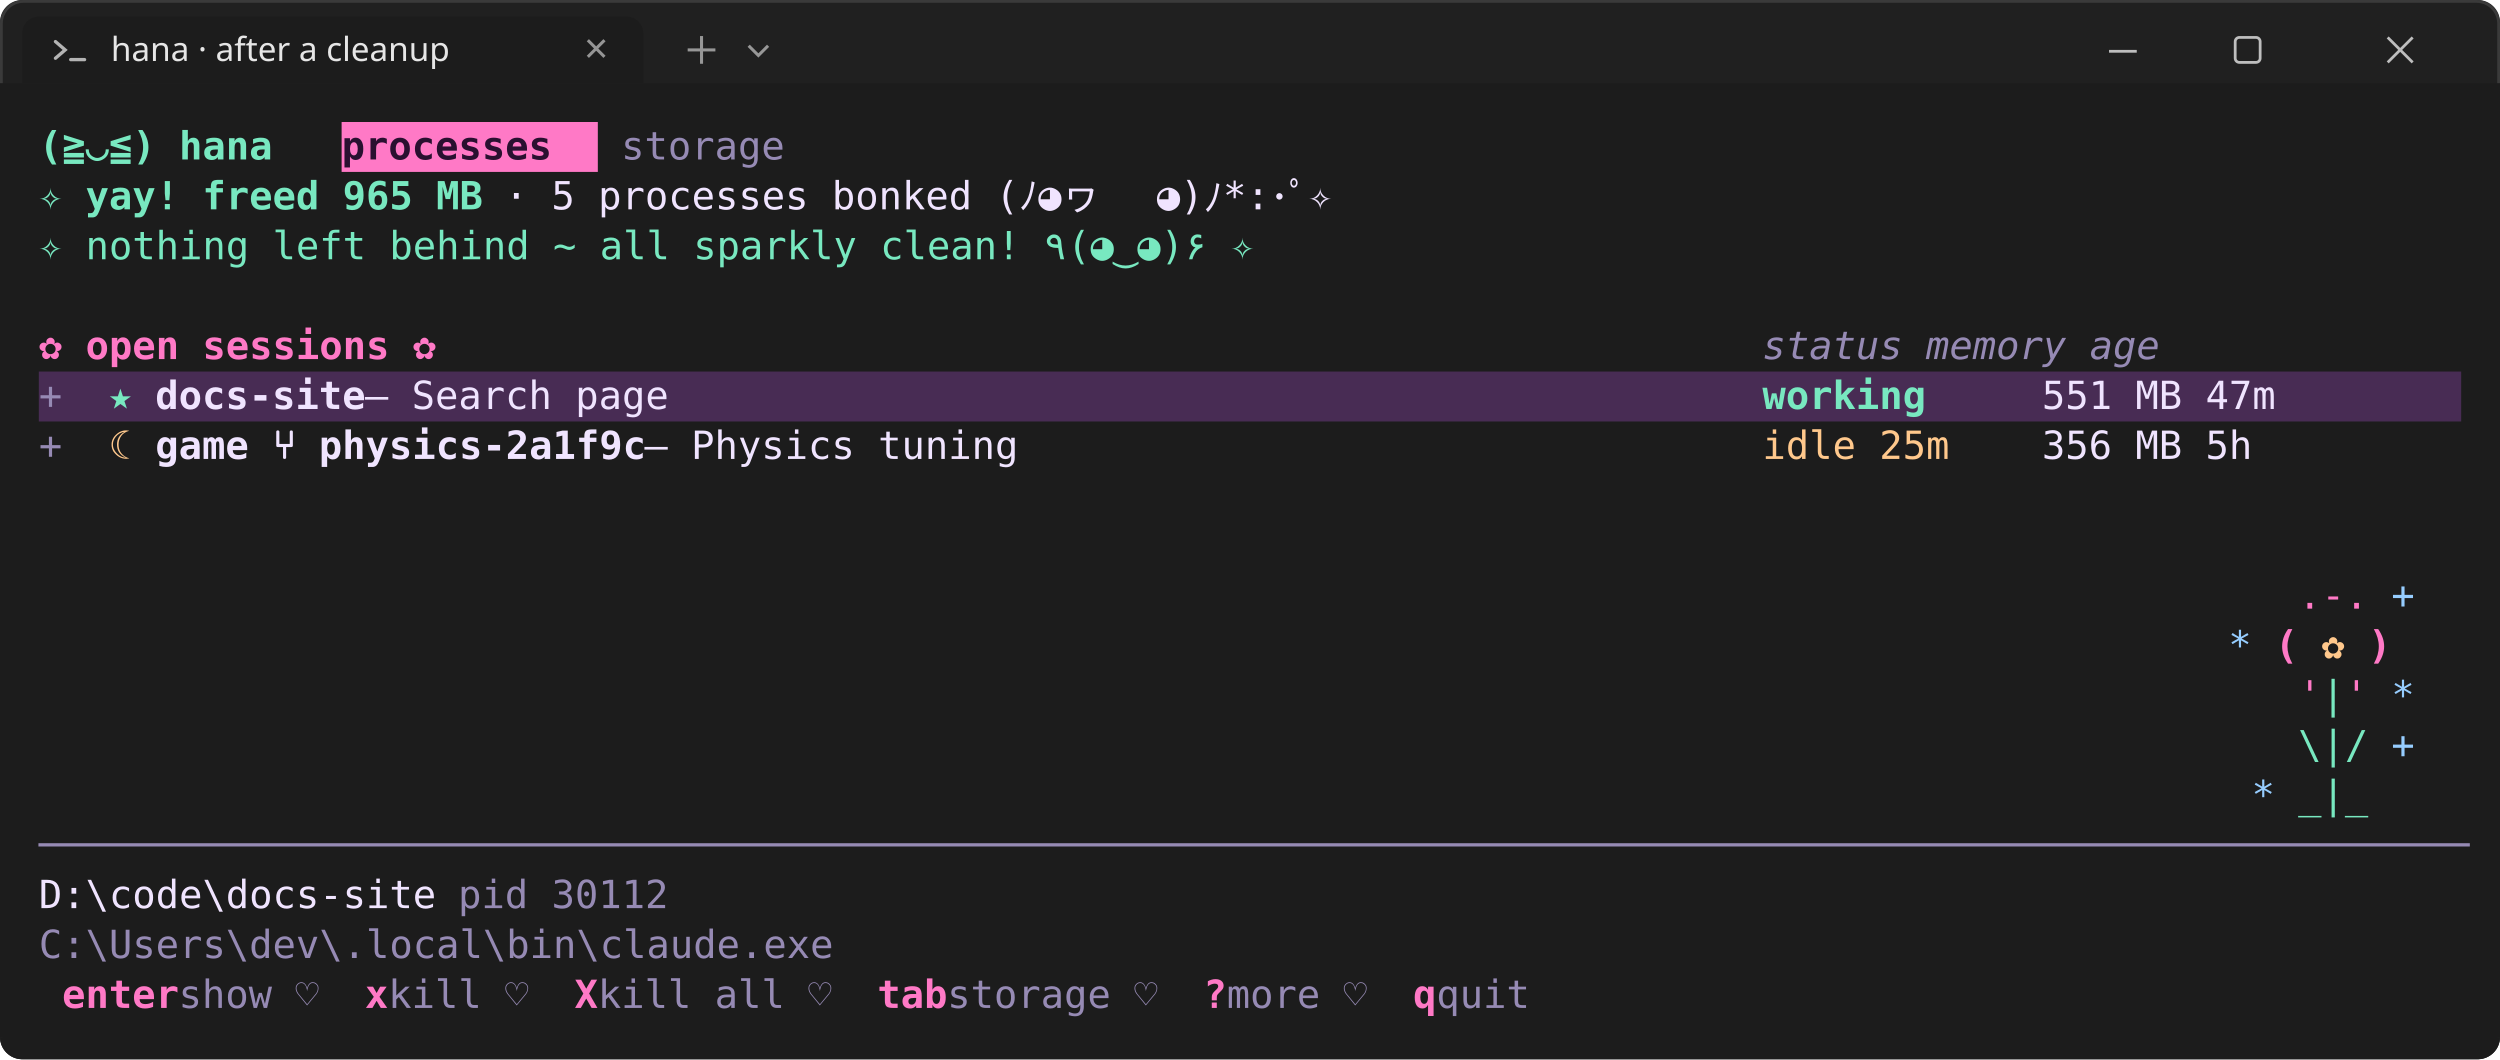
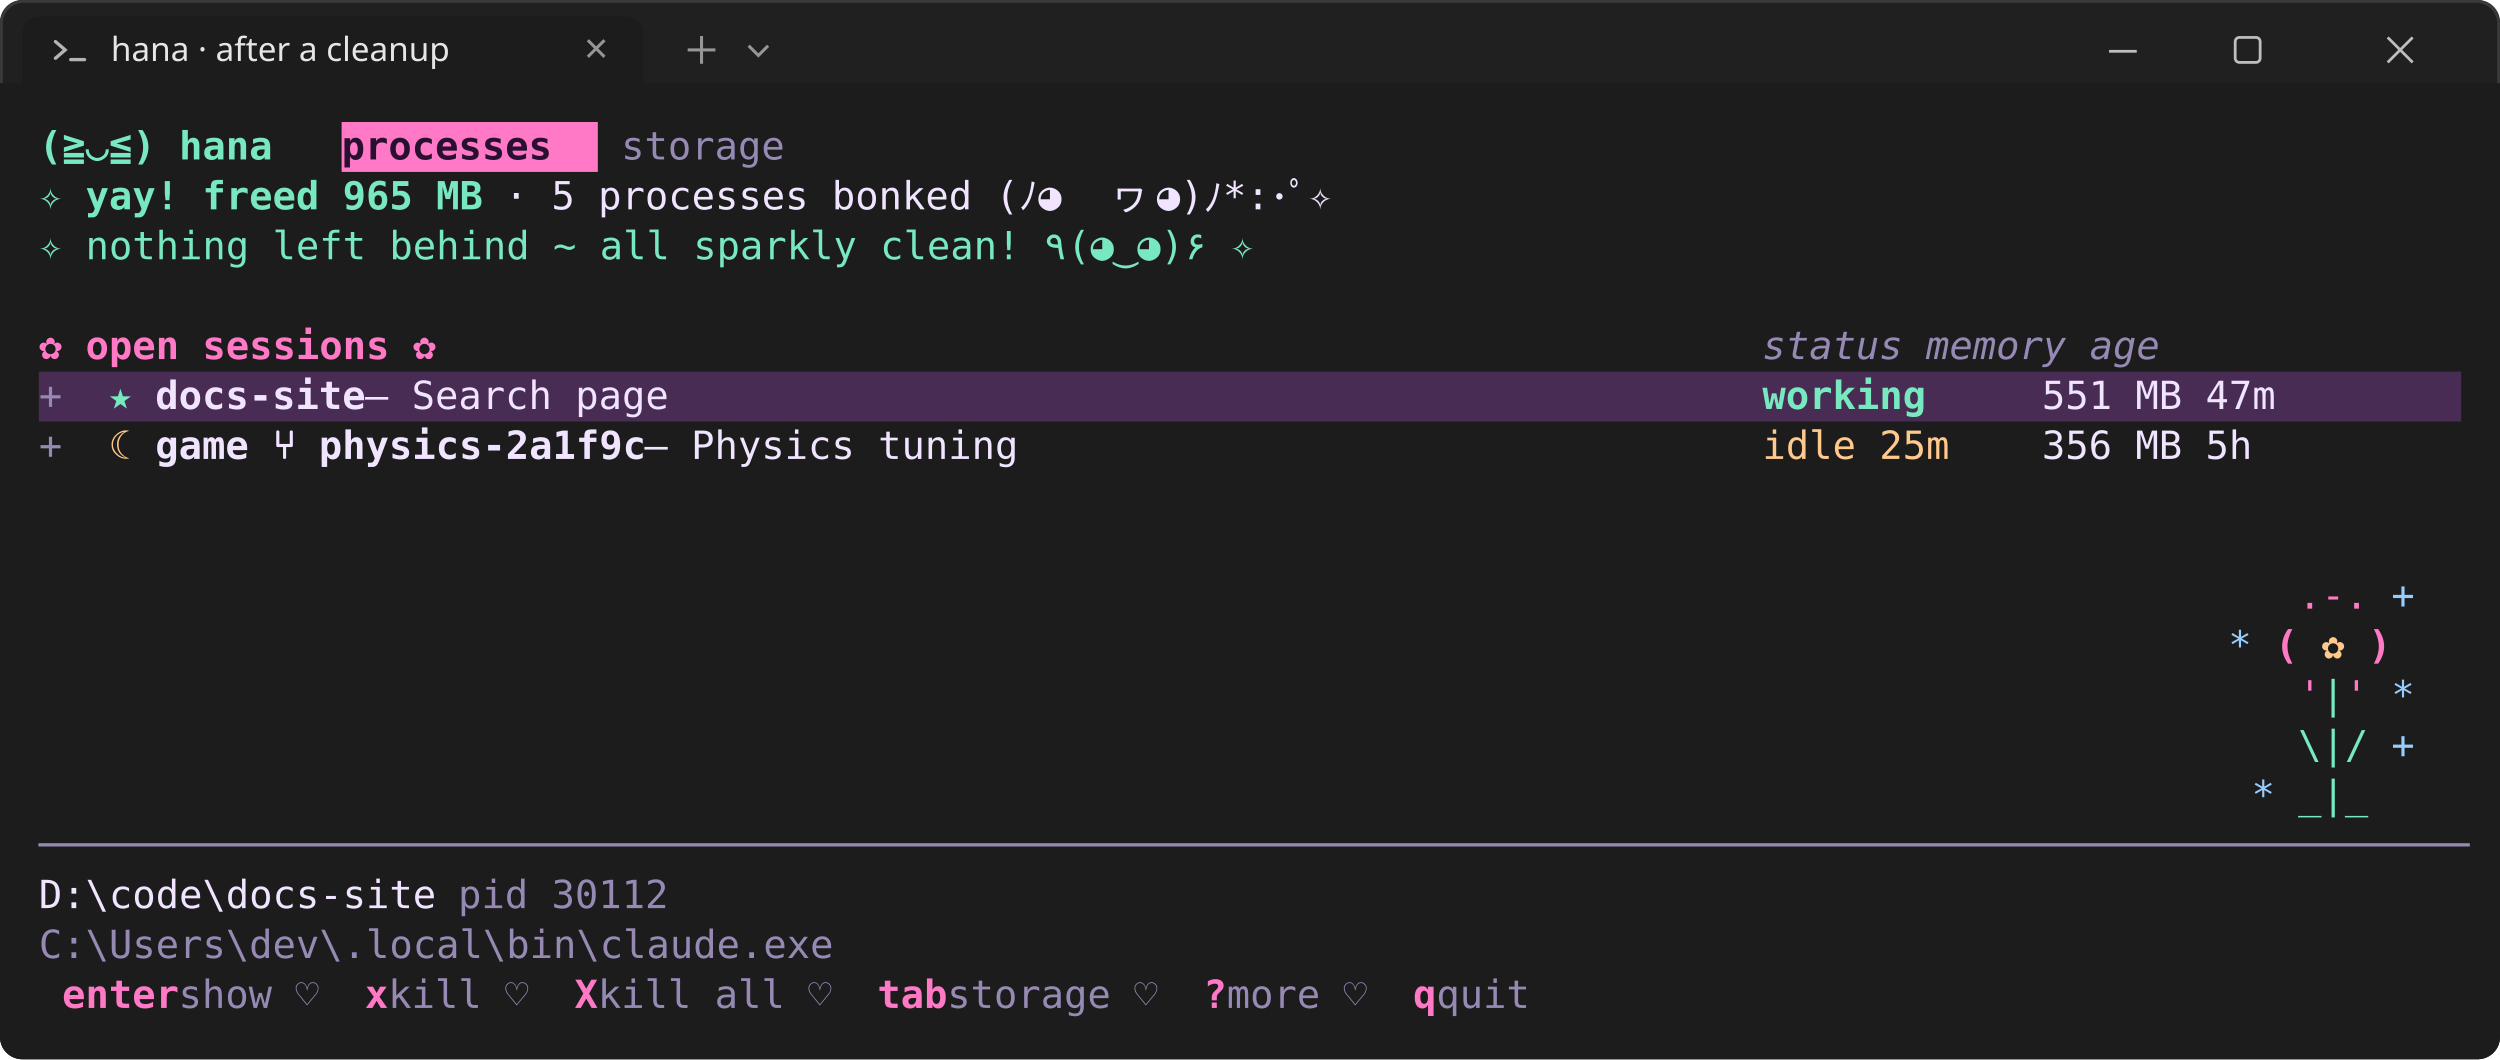
<svg xmlns="http://www.w3.org/2000/svg" width="901.6" height="382" viewBox="0 0 901.6 382" role="img" aria-label="hana · after a cleanup">
  <style>text{font-family:"Cascadia Mono","Cascadia Code",Consolas,ui-monospace,Menlo,monospace;font-size:14px;white-space:pre} .ui{font-family:"Segoe UI Variable Text","Segoe UI",system-ui,sans-serif;font-size:12px}</style>
  <rect width="901.6" height="382" rx="8" fill="#202020" />
  <rect x="0.5" y="0.5" width="900.6" height="381" rx="8" fill="none" stroke="#3a3a3a" />
  <path d="M8 30 V12 a6 6 0 0 1 6 -6 H226 a6 6 0 0 1 6 6 V30 Z" fill="#1C1C1C" />
  <g fill="none" stroke="#E6E6E6" stroke-opacity="0.75" stroke-width="1.2" stroke-linecap="round">
    <path d="M20 15 l3.5 3 l-3.5 3" />
    <path d="M25.5 21.5 h5" />
  </g>
  <text class="ui" x="40" y="22" fill="#E6E6E6">hana · after a cleanup</text>
  <g stroke="#E6E6E6" stroke-opacity="0.6" stroke-width="1.1" fill="none">
    <path d="M212 14.5 l6 6 M218 14.5 l-6 6" />
    <path d="M248 18 h10 M253 13 v10" />
    <path d="M270 16.5 l3.5 3.5 l3.5 -3.5" />
  </g>
  <g stroke="#E6E6E6" stroke-opacity="0.8" stroke-width="1" fill="none">
    <path d="M760.6 18.5 h10" />
    <rect x="806.1" y="13.5" width="9" height="9" rx="1.5" />
    <path d="M861.1 13.5 l9 9 M870.1 13.5 l-9 9" />
  </g>
  <rect y="30" width="901.6" height="344" fill="#1C1C1C" />
  <path d="M0 374 H901.6 V374 a8 8 0 0 1 -8 8 H8 a8 8 0 0 1 -8 -8 Z" fill="#1C1C1C" />
  <rect x="123.2" y="44.0" width="92.4" height="18" fill="#FF79C6" />
  <text x="14.0" y="57.5" textLength="92.4" lengthAdjust="spacingAndGlyphs" fill="#78E8C0" style="font-weight:700;"> (≧◡≦) hana</text>
  <text x="123.2" y="57.5" textLength="92.4" lengthAdjust="spacingAndGlyphs" fill="#2A1030" style="font-weight:700;"> processes </text>
  <text x="224.0" y="57.5" textLength="75.6" lengthAdjust="spacingAndGlyphs" fill="#968AB4" style=""> storage </text>
  <text x="14.0" y="75.5" textLength="168.0" lengthAdjust="spacingAndGlyphs" fill="#78E8C0" style="font-weight:700;"> ✧ yay! freed 965 MB</text>
-   <text x="182.0" y="75.5" textLength="226.8" lengthAdjust="spacingAndGlyphs" fill="#F0E4FF" style=""> · 5 processes bonked  (ﾉ◕ヮ</text>
+   <text x="182.0" y="75.5" textLength="218.4" lengthAdjust="spacingAndGlyphs" fill="#F0E4FF" style=""> · 5 processes bonked  (ﾉ◕</text>
+   <text x="400.4" y="75.5" textLength="16.8" lengthAdjust="spacingAndGlyphs" fill="#F0E4FF" style="">ヮ</text>
  <text x="417.2" y="75.5" textLength="58.8" lengthAdjust="spacingAndGlyphs" fill="#F0E4FF" style="">◕)ﾉ*:･ﾟ✧</text>
  <text x="14.0" y="93.5" textLength="445.2" lengthAdjust="spacingAndGlyphs" fill="#78E8C0" style=""> ✧ nothing left behind ~ all sparkly clean! ٩(◕‿◕)۶ ✧</text>
  <text x="14.0" y="129.5" textLength="151.2" lengthAdjust="spacingAndGlyphs" fill="#FF79C6" style="font-weight:700;"> ✿ open sessions ✿</text>
  <text x="635.6" y="129.5" textLength="243.6" lengthAdjust="spacingAndGlyphs" fill="#968AB4" style="font-style:italic;">      status    memory   age </text>
  <rect x="14.0" y="134.0" width="873.6" height="18" fill="#482C54" />
  <text x="14.0" y="147.5" textLength="25.2" lengthAdjust="spacingAndGlyphs" fill="#968AB4" style=""> + </text>
  <text x="39.2" y="147.5" textLength="8.4" lengthAdjust="spacingAndGlyphs" fill="#78E8C0" style="">★</text>
  <text x="56.0" y="147.5" textLength="75.6" lengthAdjust="spacingAndGlyphs" fill="#F0E4FF" style="font-weight:700;">docs-site</text>
  <text x="131.6" y="147.5" textLength="117.6" lengthAdjust="spacingAndGlyphs" fill="#F0E4FF" style=""> — Search page</text>
  <text x="635.6" y="147.5" textLength="100.8" lengthAdjust="spacingAndGlyphs" fill="#78E8C0" style="font-weight:700;">     working</text>
  <text x="736.4" y="147.5" textLength="142.8" lengthAdjust="spacingAndGlyphs" fill="#F0E4FF" style="">    551 MB   47m </text>
  <text x="14.0" y="165.5" textLength="25.2" lengthAdjust="spacingAndGlyphs" fill="#968AB4" style=""> + </text>
  <text x="39.2" y="165.5" textLength="8.4" lengthAdjust="spacingAndGlyphs" fill="#FFC88C" style="">☾</text>
  <text x="56.0" y="165.5" textLength="176.4" lengthAdjust="spacingAndGlyphs" fill="#F0E4FF" style="font-weight:700;">game ⑂ physics-2a1f9c</text>
  <text x="232.4" y="165.5" textLength="142.8" lengthAdjust="spacingAndGlyphs" fill="#F0E4FF" style=""> — Physics tuning</text>
  <text x="635.6" y="165.5" textLength="100.8" lengthAdjust="spacingAndGlyphs" fill="#FFC88C" style="">    idle 25m</text>
  <text x="736.4" y="165.5" textLength="142.8" lengthAdjust="spacingAndGlyphs" fill="#F0E4FF" style="">    356 MB    5h </text>
  <text x="828.8" y="219.5" textLength="25.2" lengthAdjust="spacingAndGlyphs" fill="#FF79C6" style="">.-.</text>
  <text x="862.4" y="219.5" textLength="8.4" lengthAdjust="spacingAndGlyphs" fill="#96CDFF" style="">+</text>
  <text x="803.6" y="237.5" textLength="8.4" lengthAdjust="spacingAndGlyphs" fill="#96CDFF" style="">*</text>
  <text x="820.4" y="237.5" textLength="8.4" lengthAdjust="spacingAndGlyphs" fill="#FF79C6" style="font-weight:700;">(</text>
  <text x="837.2" y="237.5" textLength="8.4" lengthAdjust="spacingAndGlyphs" fill="#FFC88C" style="font-weight:700;">✿</text>
  <text x="854.0" y="237.5" textLength="8.4" lengthAdjust="spacingAndGlyphs" fill="#FF79C6" style="font-weight:700;">)</text>
  <text x="828.8" y="255.5" textLength="8.4" lengthAdjust="spacingAndGlyphs" fill="#FF79C6" style="">'</text>
  <text x="837.2" y="255.5" textLength="8.4" lengthAdjust="spacingAndGlyphs" fill="#78E8C0" style="">|</text>
  <text x="845.6" y="255.5" textLength="8.4" lengthAdjust="spacingAndGlyphs" fill="#FF79C6" style="">'</text>
  <text x="862.4" y="255.5" textLength="8.4" lengthAdjust="spacingAndGlyphs" fill="#96CDFF" style="">*</text>
  <text x="828.8" y="273.5" textLength="25.2" lengthAdjust="spacingAndGlyphs" fill="#78E8C0" style="">\|/</text>
  <text x="862.4" y="273.5" textLength="8.4" lengthAdjust="spacingAndGlyphs" fill="#96CDFF" style="">+</text>
  <text x="812.0" y="291.5" textLength="8.4" lengthAdjust="spacingAndGlyphs" fill="#96CDFF" style="">*</text>
  <text x="828.8" y="291.5" textLength="25.2" lengthAdjust="spacingAndGlyphs" fill="#78E8C0" style="">_|_</text>
  <text x="14.0" y="309.5" textLength="873.6" lengthAdjust="spacingAndGlyphs" fill="#968AB4" style="">────────────────────────────────────────────────────────────────────────────────────────────────────────</text>
  <text x="14.0" y="327.5" textLength="151.2" lengthAdjust="spacingAndGlyphs" fill="#F0E4FF" style=""> D:\code\docs-site</text>
  <text x="165.2" y="327.5" textLength="100.8" lengthAdjust="spacingAndGlyphs" fill="#968AB4" style="">   pid 30112</text>
  <text x="14.0" y="345.5" textLength="294.0" lengthAdjust="spacingAndGlyphs" fill="#968AB4" style=""> C:\Users\dev\.local\bin\claude.exe</text>
  <text x="22.4" y="363.5" textLength="42.0" lengthAdjust="spacingAndGlyphs" fill="#FF79C6" style="font-weight:700;">enter</text>
  <text x="64.4" y="363.5" textLength="67.2" lengthAdjust="spacingAndGlyphs" fill="#968AB4" style=""> show ♡ </text>
  <text x="131.6" y="363.5" textLength="8.4" lengthAdjust="spacingAndGlyphs" fill="#FF79C6" style="font-weight:700;">x</text>
  <text x="140.0" y="363.5" textLength="67.2" lengthAdjust="spacingAndGlyphs" fill="#968AB4" style=""> kill ♡ </text>
  <text x="207.2" y="363.5" textLength="8.4" lengthAdjust="spacingAndGlyphs" fill="#FF79C6" style="font-weight:700;">X</text>
  <text x="215.6" y="363.5" textLength="100.8" lengthAdjust="spacingAndGlyphs" fill="#968AB4" style=""> kill all ♡ </text>
  <text x="316.4" y="363.5" textLength="25.2" lengthAdjust="spacingAndGlyphs" fill="#FF79C6" style="font-weight:700;">tab</text>
  <text x="341.6" y="363.5" textLength="92.4" lengthAdjust="spacingAndGlyphs" fill="#968AB4" style=""> storage ♡ </text>
  <text x="434.0" y="363.5" textLength="8.4" lengthAdjust="spacingAndGlyphs" fill="#FF79C6" style="font-weight:700;">?</text>
  <text x="442.4" y="363.5" textLength="67.2" lengthAdjust="spacingAndGlyphs" fill="#968AB4" style=""> more ♡ </text>
  <text x="509.6" y="363.5" textLength="8.4" lengthAdjust="spacingAndGlyphs" fill="#FF79C6" style="font-weight:700;">q</text>
  <text x="518.0" y="363.5" textLength="42.0" lengthAdjust="spacingAndGlyphs" fill="#968AB4" style=""> quit</text>
</svg>
